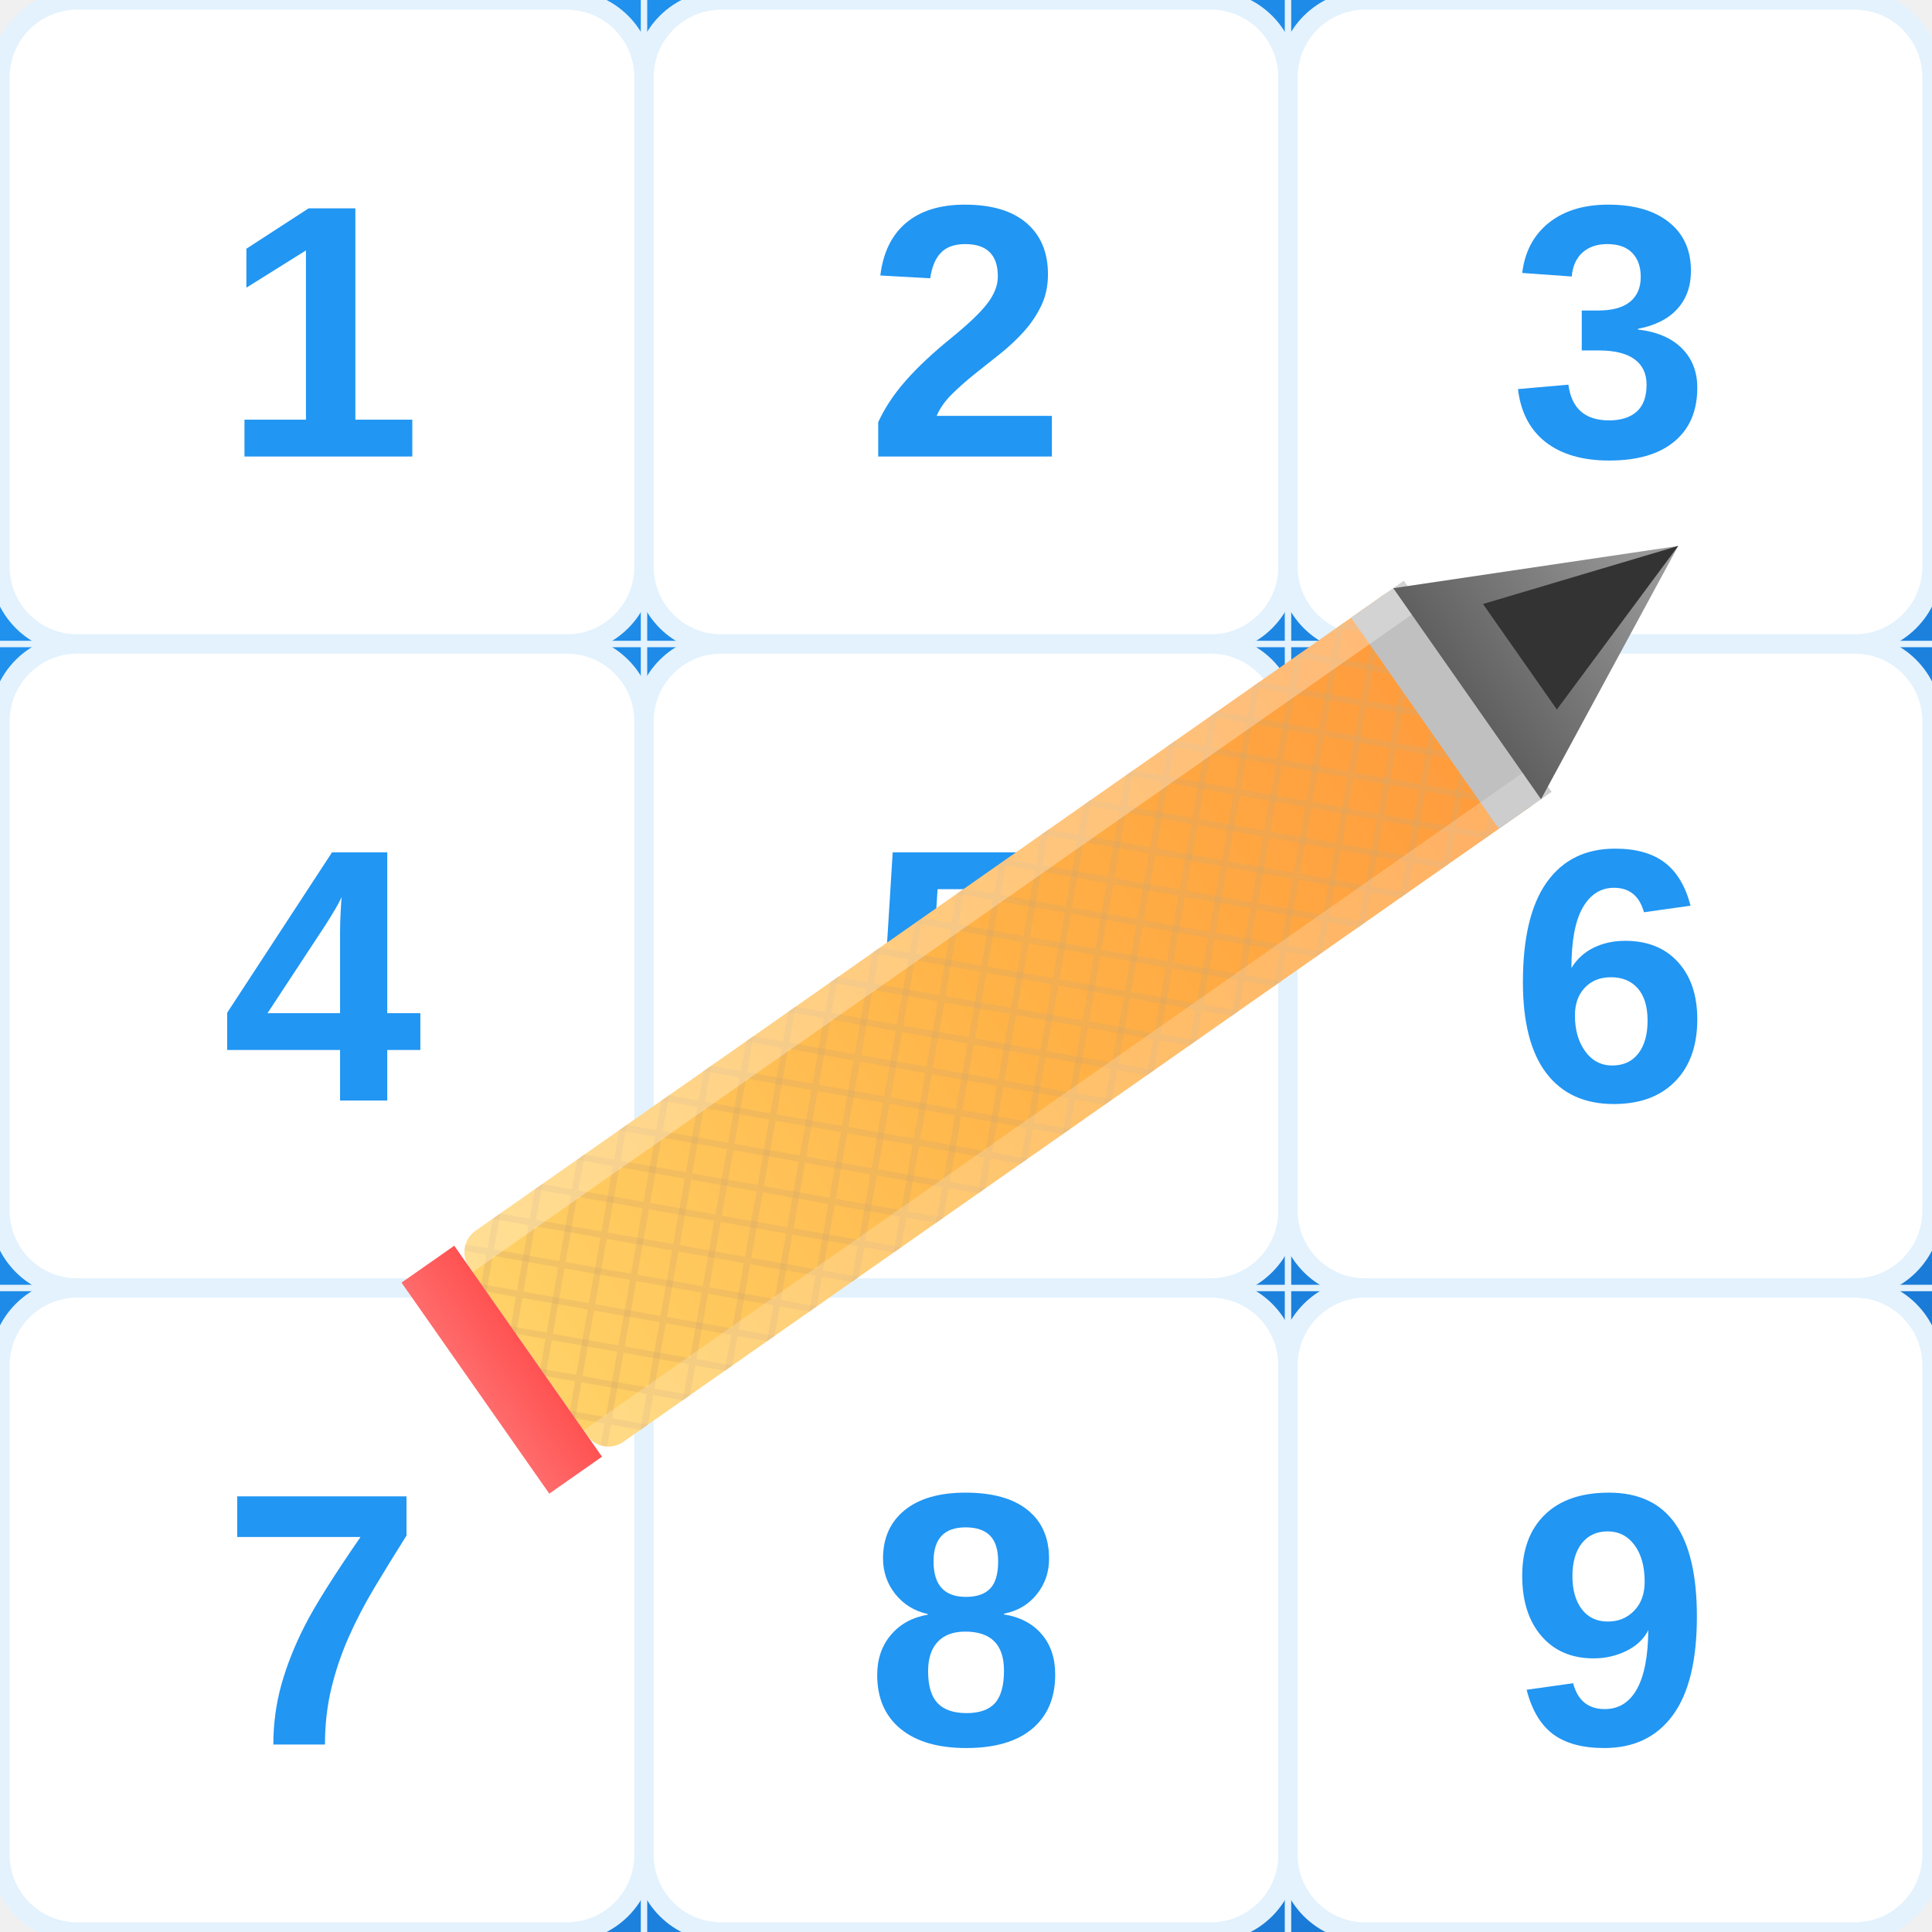
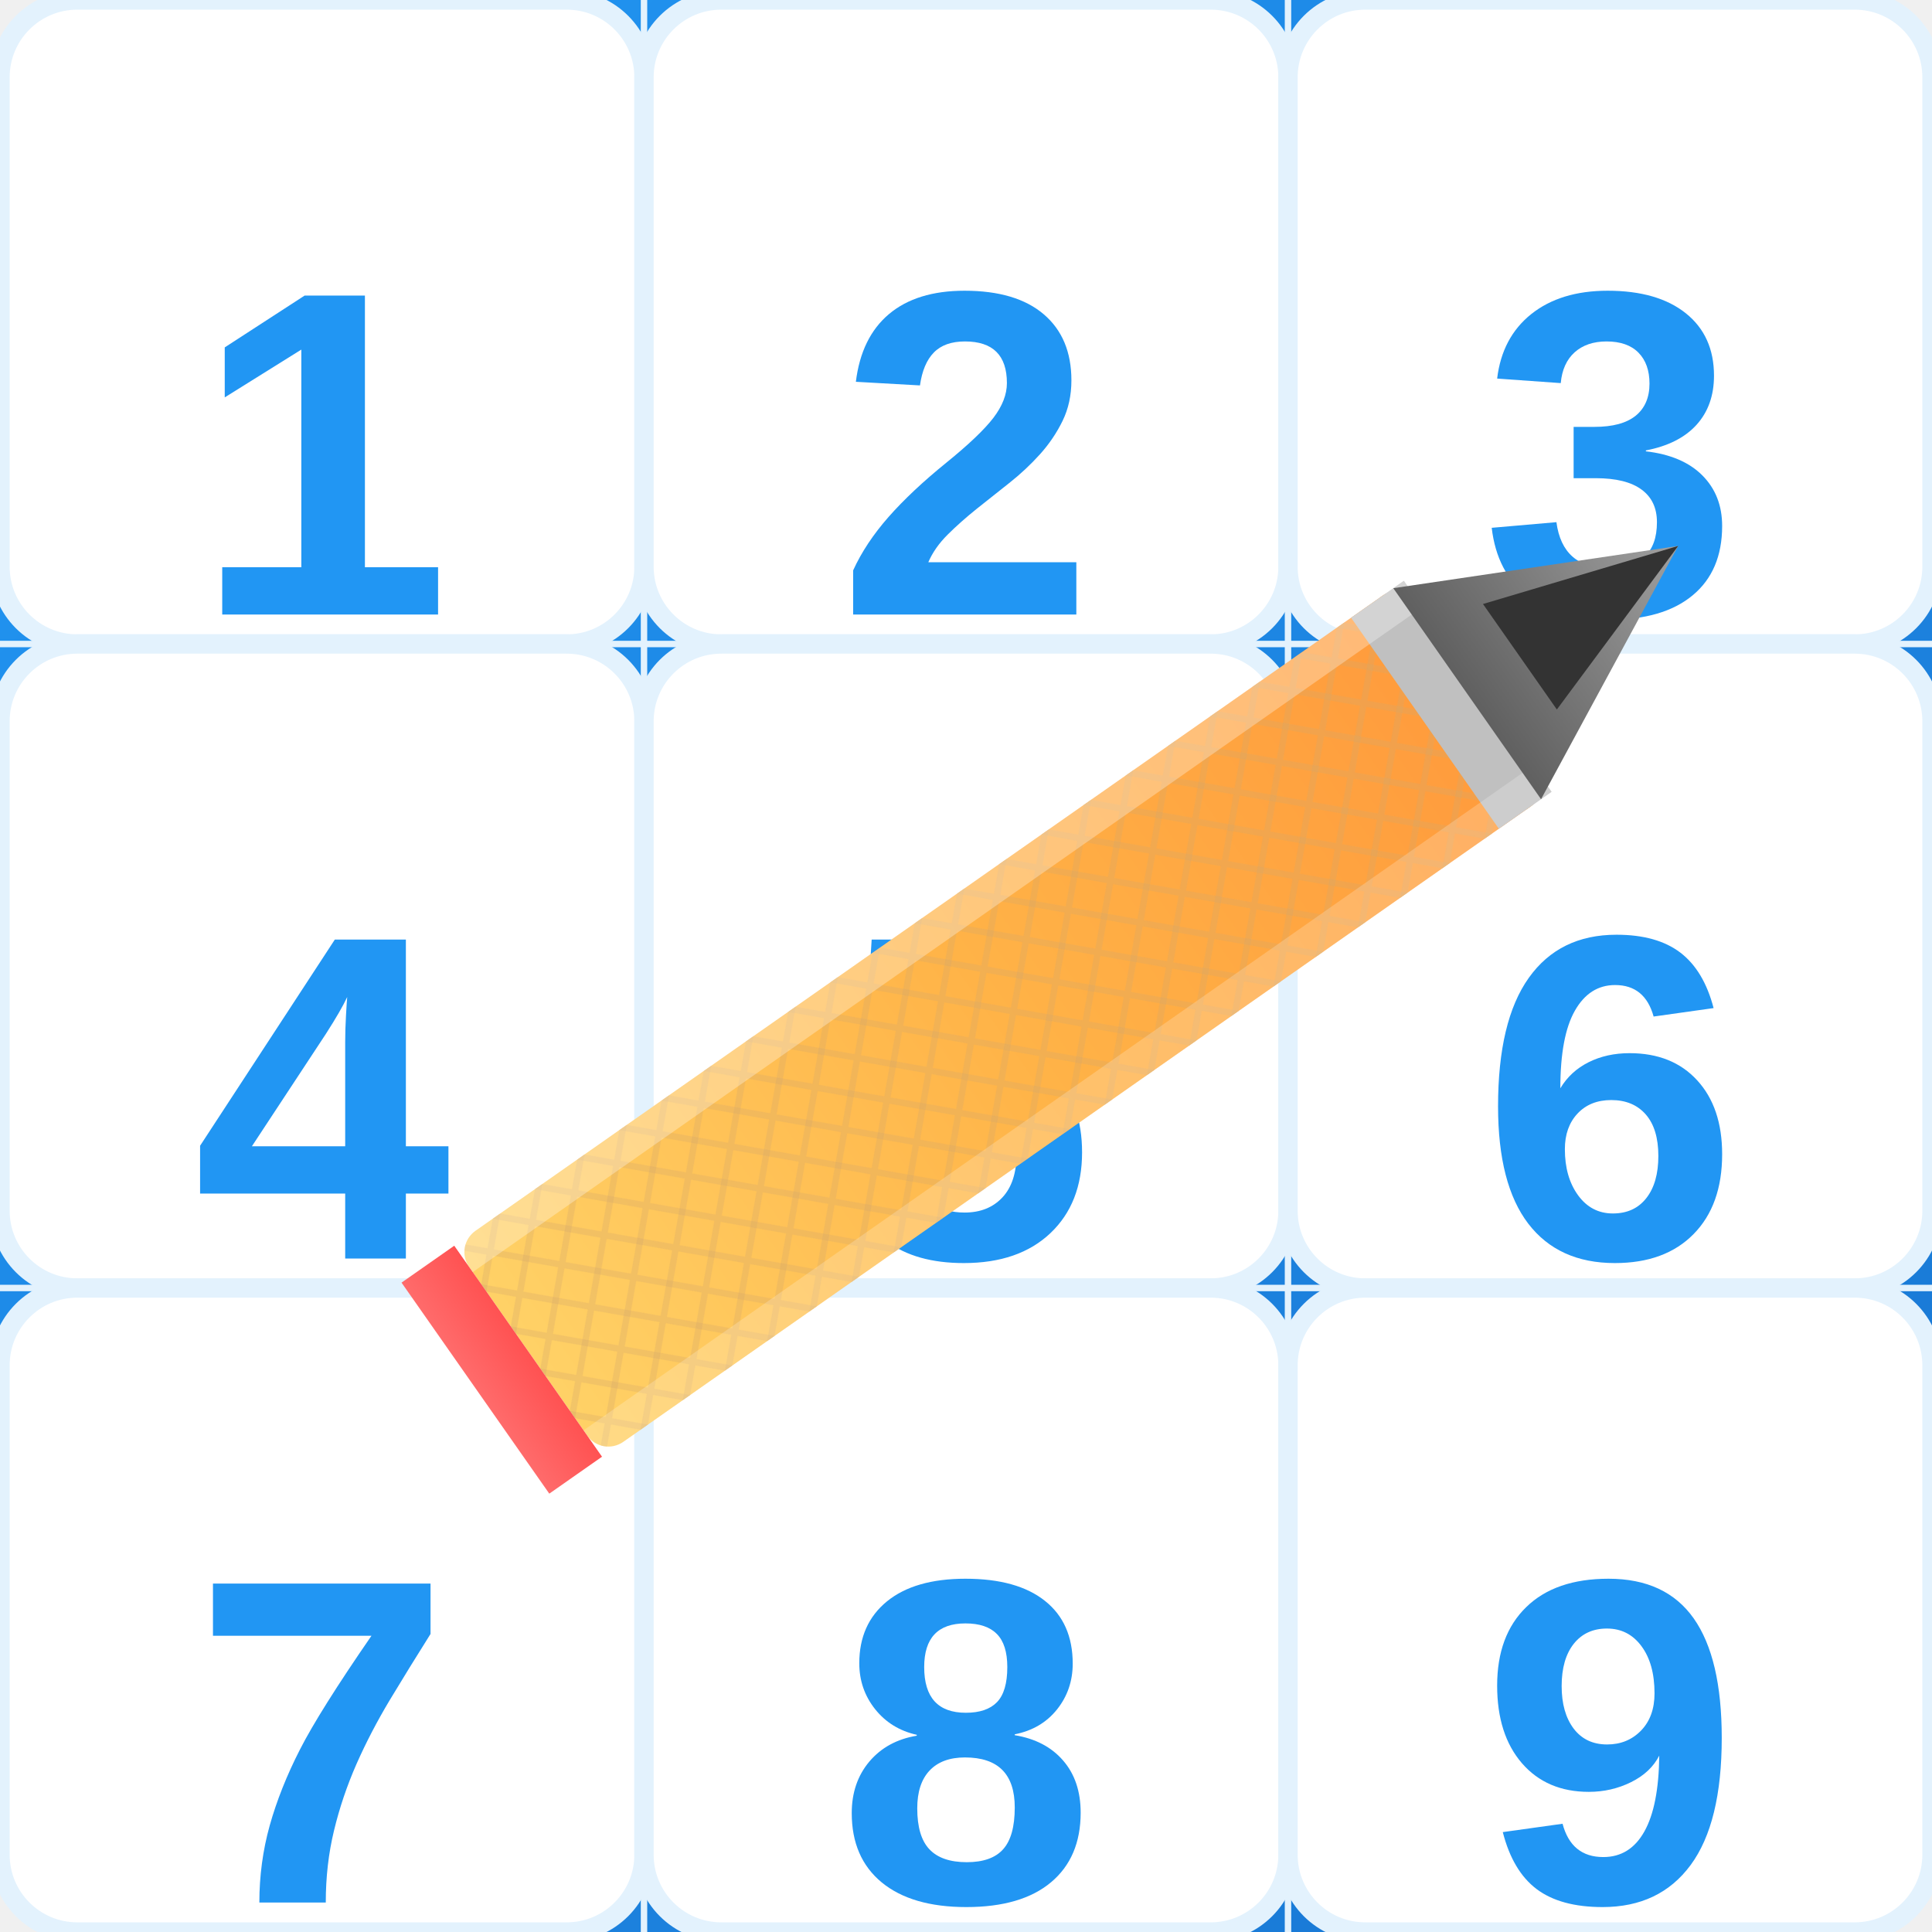
<svg xmlns="http://www.w3.org/2000/svg" width="300" height="300" viewBox="0 0 300 300">
  <defs>
    <linearGradient id="bgGrad" x1="0%" y1="0%" x2="100%" y2="100%">
      <stop offset="0%" stop-color="#2196F3" />
      <stop offset="100%" stop-color="#1976D2" />
    </linearGradient>
    <linearGradient id="pencilBody" x1="0%" y1="0%" x2="100%" y2="0%">
      <stop offset="0%" stop-color="#FFD166" />
      <stop offset="50%" stop-color="#FFB347" />
      <stop offset="100%" stop-color="#FF9A3C" />
    </linearGradient>
    <linearGradient id="pencilTip" x1="0%" y1="0%" x2="100%" y2="0%">
      <stop offset="0%" stop-color="#A0A0A0" />
      <stop offset="100%" stop-color="#606060" />
    </linearGradient>
    <linearGradient id="pencilEraser" x1="0%" y1="0%" x2="100%" y2="0%">
      <stop offset="0%" stop-color="#FF6B6B" />
      <stop offset="100%" stop-color="#FF5252" />
    </linearGradient>
    <pattern id="woodPattern" patternUnits="userSpaceOnUse" width="8" height="8">
      <path d="M0,0 L8,8" stroke="#D4A76A" stroke-width="1" opacity="0.3" />
      <path d="M8,0 L0,8" stroke="#D4A76A" stroke-width="1" opacity="0.3" />
    </pattern>
  </defs>
  <rect x="0" y="0" width="300" height="300" fill="url(#bgGrad)" rx="15" ry="15" />
  <g fill="#FFFFFF" stroke="#E3F2FD" stroke-width="3">
    <rect x="0" y="0" width="100" height="100" rx="12" ry="12" />
    <rect x="100" y="0" width="100" height="100" rx="12" ry="12" />
    <rect x="200" y="0" width="100" height="100" rx="12" ry="12" />
    <rect x="0" y="100" width="100" height="100" rx="12" ry="12" />
    <rect x="100" y="100" width="100" height="100" rx="12" ry="12" />
    <rect x="200" y="100" width="100" height="100" rx="12" ry="12" />
    <rect x="0" y="200" width="100" height="100" rx="12" ry="12" />
    <rect x="100" y="200" width="100" height="100" rx="12" ry="12" />
    <rect x="200" y="200" width="100" height="100" rx="12" ry="12" />
  </g>
  <g stroke="#E3F2FD" stroke-width="1">
    <line x1="100" y1="0" x2="100" y2="300" />
    <line x1="200" y1="0" x2="200" y2="300" />
    <line x1="0" y1="100" x2="300" y2="100" />
    <line x1="0" y1="200" x2="300" y2="200" />
  </g>
-   <g font-family="Arial" font-size="56" font-weight="bold" text-anchor="middle" dominant-baseline="middle" fill="#2196F3">
-     <text x="50" y="55">1</text>
-     <text x="150" y="55">2</text>
-     <text x="250" y="55">3</text>
-     <text x="50" y="155">4</text>
-     <text x="150" y="155">5</text>
-     <text x="250" y="155">6</text>
-     <text x="50" y="255">7</text>
-     <text x="150" y="255">8</text>
-     <text x="250" y="255">9</text>
+   <g font-family="Arial" font-size="72" font-weight="bold" text-anchor="middle" dominant-baseline="middle" fill="#2196F3">
+     <text x="50" y="75">1</text>
+     <text x="150" y="75">2</text>
+     <text x="250" y="75">3</text>
+     <text x="50" y="175">4</text>
+     <text x="150" y="175">5</text>
+     <text x="250" y="175">6</text>
+     <text x="50" y="275">7</text>
+     <text x="150" y="275">8</text>
+     <text x="250" y="275">9</text>
  </g>
  <g z-index="10" transform="rotate(-35, 150, 150)">
    <rect x="60" y="140" width="180" height="40" rx="4" fill="url(#pencilBody)" />
    <rect x="60" y="140" width="180" height="40" rx="4" fill="url(#woodPattern)" />
    <rect x="50" y="140" width="10" height="40" fill="url(#pencilEraser)" />
    <rect x="230" y="140" width="10" height="40" fill="#C0C0C0" />
    <path d="M60,140 L240,140 L240,145 L60,145 Z" fill="white" opacity="0.3" />
    <path d="M60,175 L240,175 L240,180 L60,180 Z" fill="white" opacity="0.2" />
    <g transform="rotate(180, 240, 160) translate(-38, 0)">
      <polygon points="240,160 280,140 280,180" fill="url(#pencilTip)" />
      <polygon points="240,160 270,150 270,170" fill="#333" />
    </g>
  </g>
</svg>
